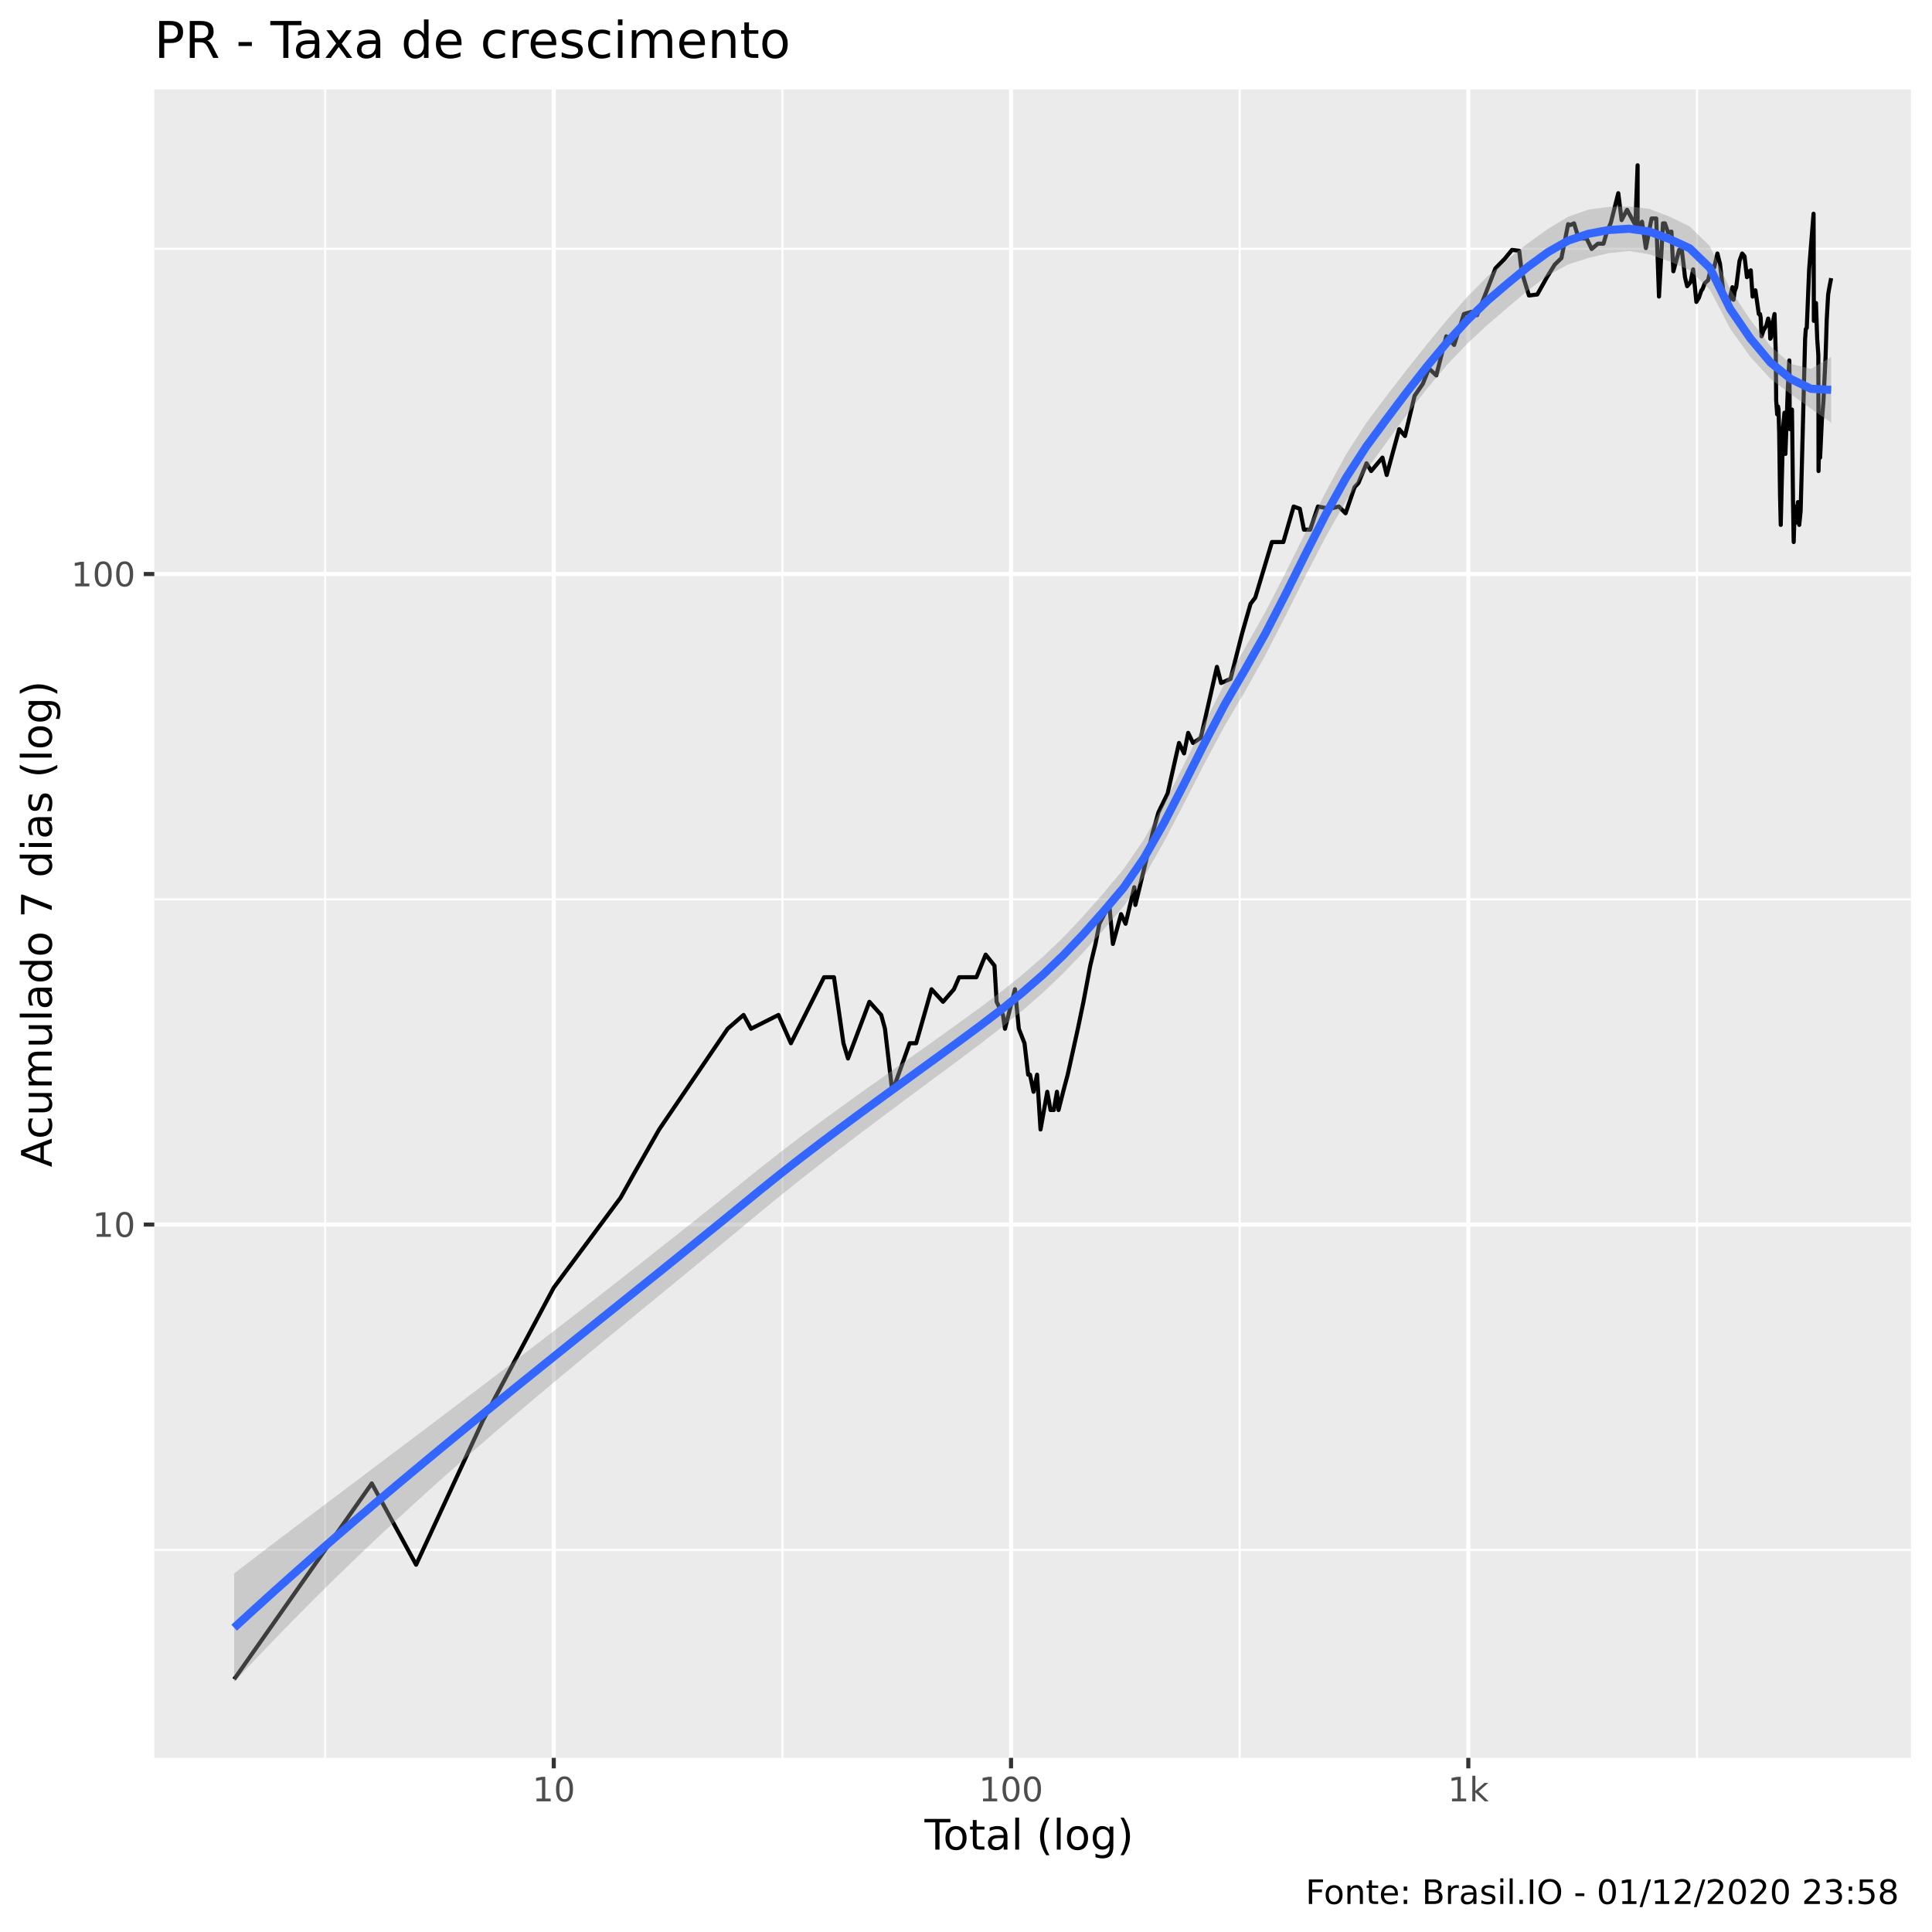
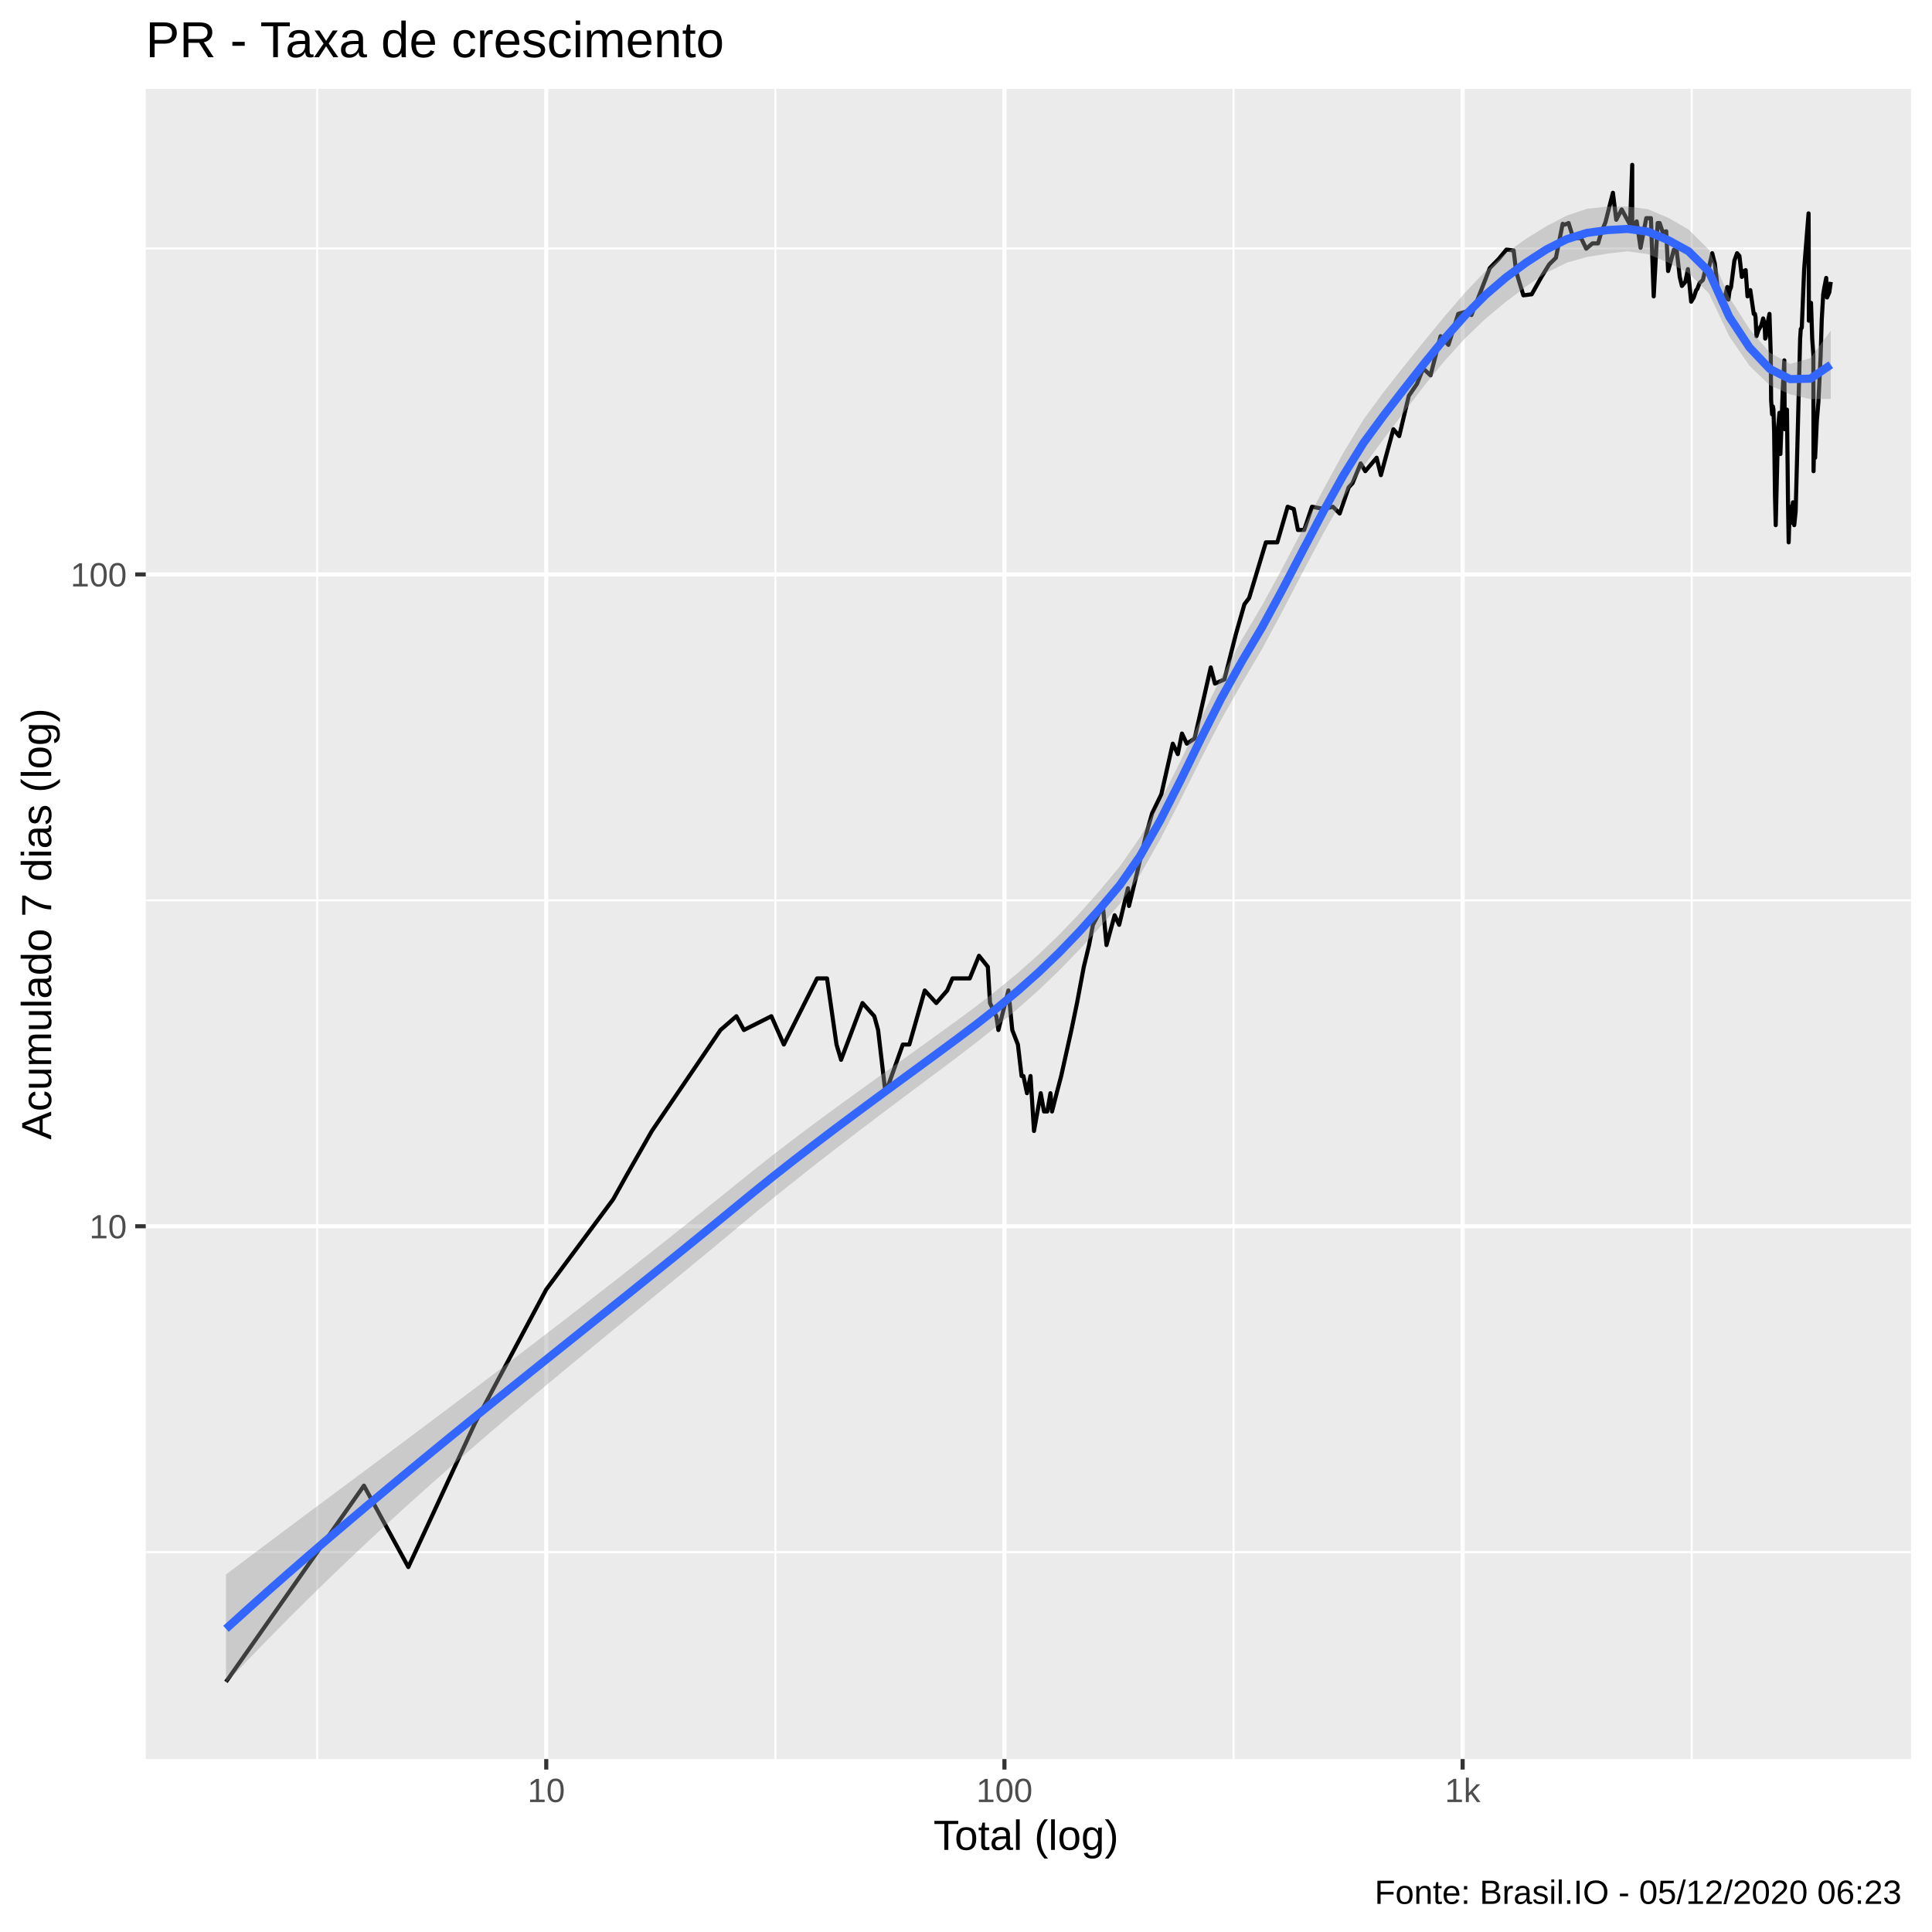
<svg xmlns="http://www.w3.org/2000/svg" viewBox="0 0 504.00 504.00">
  <defs>
    <style type="text/css">
    line, polyline, polygon, path, rect, circle {
      fill: none;
      stroke: #000000;
      stroke-linecap: round;
      stroke-linejoin: round;
      stroke-miterlimit: 10.00;
    }
  </style>
  </defs>
  <rect width="100%" height="100%" style="stroke: none; fill: #FFFFFF;" />
-   <rect x="0" y="0.00" width="504.00" height="504.00" style="stroke-width: 1.07; stroke: #FFFFFF; fill: #FFFFFF;" />
+   <rect x="-0" y="0.00" width="504.00" height="504.00" style="stroke-width: 1.07; stroke: #FFFFFF; fill: #FFFFFF;" />
  <defs>
-     <clipPath id="cpNDAuMjV8NDk4LjUyfDQ1OC41N3wyMy4zMw==">
-       <rect x="40.25" y="23.33" width="458.27" height="435.24" />
+     <clipPath id="cpMzguMDJ8NDk4LjUyfDQ1OC44OHwyMy4xOQ==">
+       <rect x="38.02" y="23.19" width="460.50" height="435.69" />
    </clipPath>
  </defs>
-   <rect x="40.25" y="23.33" width="458.27" height="435.24" style="stroke-width: 1.07; stroke: none; fill: #EBEBEB;" clip-path="url(#cpNDAuMjV8NDk4LjUyfDQ1OC41N3wyMy4zMw==)" />
-   <polyline points="40.25,404.30 498.52,404.30 " style="stroke-width: 0.53; stroke: #FFFFFF; stroke-linecap: butt;" clip-path="url(#cpNDAuMjV8NDk4LjUyfDQ1OC41N3wyMy4zMw==)" />
-   <polyline points="40.25,234.60 498.52,234.60 " style="stroke-width: 0.53; stroke: #FFFFFF; stroke-linecap: butt;" clip-path="url(#cpNDAuMjV8NDk4LjUyfDQ1OC41N3wyMy4zMw==)" />
-   <polyline points="40.25,64.90 498.52,64.90 " style="stroke-width: 0.53; stroke: #FFFFFF; stroke-linecap: butt;" clip-path="url(#cpNDAuMjV8NDk4LjUyfDQ1OC41N3wyMy4zMw==)" />
-   <polyline points="84.82,458.57 84.82,23.33 " style="stroke-width: 0.53; stroke: #FFFFFF; stroke-linecap: butt;" clip-path="url(#cpNDAuMjV8NDk4LjUyfDQ1OC41N3wyMy4zMw==)" />
-   <polyline points="204.11,458.57 204.11,23.33 " style="stroke-width: 0.53; stroke: #FFFFFF; stroke-linecap: butt;" clip-path="url(#cpNDAuMjV8NDk4LjUyfDQ1OC41N3wyMy4zMw==)" />
-   <polyline points="323.40,458.57 323.40,23.33 " style="stroke-width: 0.53; stroke: #FFFFFF; stroke-linecap: butt;" clip-path="url(#cpNDAuMjV8NDk4LjUyfDQ1OC41N3wyMy4zMw==)" />
-   <polyline points="442.69,458.57 442.69,23.33 " style="stroke-width: 0.53; stroke: #FFFFFF; stroke-linecap: butt;" clip-path="url(#cpNDAuMjV8NDk4LjUyfDQ1OC41N3wyMy4zMw==)" />
-   <polyline points="40.25,319.45 498.52,319.45 " style="stroke-width: 1.07; stroke: #FFFFFF; stroke-linecap: butt;" clip-path="url(#cpNDAuMjV8NDk4LjUyfDQ1OC41N3wyMy4zMw==)" />
-   <polyline points="40.25,149.75 498.52,149.75 " style="stroke-width: 1.07; stroke: #FFFFFF; stroke-linecap: butt;" clip-path="url(#cpNDAuMjV8NDk4LjUyfDQ1OC41N3wyMy4zMw==)" />
-   <polyline points="144.46,458.57 144.46,23.33 " style="stroke-width: 1.07; stroke: #FFFFFF; stroke-linecap: butt;" clip-path="url(#cpNDAuMjV8NDk4LjUyfDQ1OC41N3wyMy4zMw==)" />
-   <polyline points="263.75,458.57 263.75,23.33 " style="stroke-width: 1.07; stroke: #FFFFFF; stroke-linecap: butt;" clip-path="url(#cpNDAuMjV8NDk4LjUyfDQ1OC41N3wyMy4zMw==)" />
-   <polyline points="383.04,458.57 383.04,23.33 " style="stroke-width: 1.07; stroke: #FFFFFF; stroke-linecap: butt;" clip-path="url(#cpNDAuMjV8NDk4LjUyfDQ1OC41N3wyMy4zMw==)" />
-   <polyline points="61.08,438.07 61.08,438.07 61.08,438.07 82.09,408.19 82.09,408.19 82.09,408.19 96.99,386.98 108.55,408.19 125.99,370.54 144.46,335.90 161.90,312.43 165.47,306.02 171.95,294.65 189.82,268.37 193.97,264.77 195.92,268.37 203.08,264.77 206.32,272.15 214.97,254.93 217.56,254.93 220.03,272.15 221.22,276.13 226.80,261.34 229.88,264.77 230.86,268.37 232.78,284.81 237.29,272.15 238.99,272.15 243.01,258.07 246.01,261.34 248.85,258.07 250.21,254.93 251.54,254.93 254.72,254.93 257.13,249.03 259.43,251.92 259.99,261.34 261.64,264.77 262.17,268.37 264.78,258.07 265.78,268.37 267.26,272.15 268.22,280.35 268.69,280.35 269.62,284.81 270.54,280.35 271.44,294.65 273.20,284.81 274.05,289.57 274.90,289.57 275.73,284.81 276.14,289.57 277.34,284.81 278.53,280.35 281.18,268.37 282.64,261.34 284.41,251.92 285.78,246.25 286.79,240.98 288.10,238.48 289.38,236.07 290.32,246.25 292.45,238.48 293.63,240.98 295.90,231.46 296.18,236.07 298.35,227.12 300.69,217.28 302.19,211.95 304.60,206.98 307.57,193.81 308.89,196.54 309.96,191.18 311.22,193.81 313.25,192.48 317.46,173.96 318.55,178.17 321.01,177.10 324.01,165.28 326.23,157.52 327.46,155.90 331.81,141.40 334.79,141.40 337.48,132.13 339.08,132.72 340.16,138.18 341.79,138.18 343.82,132.13 346.92,132.72 349.26,132.13 351.02,133.90 353.37,127.09 354.37,126.01 356.49,120.86 357.69,122.88 360.64,119.38 361.75,123.91 365.01,111.95 366.52,113.74 369.03,103.23 371.16,100.15 372.76,96.13 374.68,97.93 377.29,87.73 379.34,89.98 381.89,81.92 383.86,81.34 385.32,82.22 387.46,76.82 390.10,70.02 392.49,67.56 394.44,65.19 396.31,65.42 396.95,70.77 397.70,73.34 398.86,77.09 401.03,76.82 403.56,72.30 405.58,69.03 407.33,67.32 409.08,58.48 409.64,58.70 410.62,58.27 411.83,62.21 413.89,62.21 415.22,64.95 416.84,63.57 418.30,63.57 419.08,60.87 420.23,58.06 422.16,50.40 423.03,57.42 424.45,54.73 426.62,58.70 427.20,43.11 427.20,59.56 428.35,57.84 429.36,64.72 430.84,57.00 432.06,57.00 432.78,77.37 433.82,58.27 434.33,58.27 435.13,60.65 436.03,60.43 436.53,70.77 438.04,65.19 438.70,64.95 439.28,69.77 439.56,72.30 440.13,74.66 441.02,73.60 441.69,70.27 442.53,78.76 443.20,77.65 443.85,75.73 444.12,75.46 444.74,73.87 445.60,73.08 446.43,69.52 447.18,69.77 448.02,66.13 448.49,68.05 448.69,68.78 449.07,72.05 449.62,76.55 450.26,79.05 450.96,79.05 451.94,74.93 452.22,78.20 452.52,76.00 452.92,74.93 453.79,68.05 454.48,66.13 455.09,66.84 455.72,72.30 456.05,70.77 456.27,72.05 456.72,70.52 457.20,77.37 457.93,75.73 458.37,78.76 458.82,81.92 459.13,81.92 459.30,82.81 459.54,87.73 460.06,86.15 460.79,84.92 461.27,83.11 461.65,84.62 461.81,88.36 461.98,88.04 462.31,84.92 462.92,81.92 463.25,92.31 463.35,104.41 463.61,108.09 463.82,106.02 463.96,106.84 464.13,112.84 464.36,129.29 464.54,136.93 465.16,111.51 465.51,107.67 465.60,112.40 465.62,117.45 465.76,118.41 466.41,100.91 466.78,94.02 466.91,111.95 467.28,110.21 467.37,110.21 467.47,106.84 467.52,110.64 467.74,130.41 467.92,141.40 468.19,132.13 468.50,135.70 468.61,133.90 468.67,136.31 468.77,133.30 469.03,130.98 469.14,135.10 469.37,136.93 469.73,133.30 470.04,121.86 470.90,88.36 471.08,85.84 471.33,85.54 471.95,70.27 472.38,64.72 473.10,55.76 473.13,61.98 473.18,83.71 473.46,79.90 473.73,79.05 474.05,88.36 474.35,92.65 474.40,122.88 474.52,117.45 474.58,116.98 474.81,119.38 475.26,109.78 475.67,104.81 476.24,92.99 476.54,83.41 476.78,79.05 476.91,76.82 477.18,75.19 477.69,72.56 " style="stroke-width: 1.07; stroke-linecap: butt;" clip-path="url(#cpNDAuMjV8NDk4LjUyfDQ1OC41N3wyMy4zMw==)" />
-   <polygon points="61.08,410.46 66.36,406.42 71.63,402.40 76.91,398.40 82.18,394.42 87.45,390.44 92.73,386.48 98.00,382.51 103.27,378.54 108.55,374.57 113.82,370.59 119.09,366.60 124.37,362.60 129.64,358.59 134.91,354.56 140.19,350.51 145.46,346.45 150.73,342.37 156.01,338.27 161.28,334.15 166.55,330.02 171.83,325.86 177.10,321.69 182.37,317.50 187.65,313.28 192.92,309.04 198.20,304.79 203.47,300.65 208.74,296.62 214.02,292.70 219.29,288.85 224.56,285.06 229.84,281.31 235.11,277.58 240.38,273.84 245.66,270.08 250.93,266.28 256.20,262.44 261.48,258.46 266.75,254.23 272.02,249.64 277.30,244.59 282.57,239.02 287.84,233.01 293.12,226.70 298.39,219.02 303.67,209.69 308.94,199.31 314.21,188.58 319.49,178.24 324.76,169.07 330.03,159.74 335.31,149.51 340.58,138.85 345.85,128.32 351.13,118.58 356.40,110.35 361.67,103.30 366.95,96.48 372.22,89.85 377.49,83.44 382.77,77.42 388.04,72.10 393.31,67.63 398.59,63.47 403.86,59.67 409.13,56.52 414.41,54.67 419.68,53.97 424.96,53.85 430.23,54.48 435.50,56.49 440.78,59.06 446.05,64.20 451.32,75.41 456.60,83.43 461.87,90.29 467.14,94.91 472.42,96.22 477.69,93.15 477.69,110.26 472.42,106.61 467.14,102.79 461.87,98.84 456.60,93.10 451.32,85.68 446.05,75.56 440.78,70.49 435.50,68.19 430.23,66.32 424.96,65.48 419.68,66.04 414.41,67.29 409.13,68.97 403.86,71.82 398.59,75.73 393.31,80.23 388.04,84.74 382.77,89.65 377.49,95.19 372.22,101.42 366.95,108.24 361.67,115.43 356.40,122.70 351.13,130.71 345.85,140.03 340.58,150.21 335.31,160.75 330.03,171.05 324.76,180.41 319.49,189.33 314.21,199.20 308.94,209.48 303.67,219.58 298.39,228.82 293.12,236.44 287.84,242.60 282.57,248.46 277.30,253.97 272.02,258.99 266.75,263.58 261.48,267.86 256.20,271.95 250.93,275.92 245.66,279.84 240.38,283.74 235.11,287.66 229.84,291.60 224.56,295.57 219.29,299.58 214.02,303.65 208.74,307.78 203.47,312.00 198.20,316.30 192.92,320.69 187.65,325.06 182.37,329.41 177.10,333.75 171.83,338.07 166.55,342.39 161.28,346.71 156.01,351.05 150.73,355.41 145.46,359.79 140.19,364.20 134.91,368.66 129.64,373.16 124.37,377.73 119.09,382.35 113.82,387.04 108.55,391.80 103.27,396.65 98.00,401.58 92.73,406.59 87.45,411.70 82.18,416.91 76.91,422.22 71.63,427.63 66.36,433.15 61.08,438.79 " style="stroke-width: 0.00; stroke: none; fill: #999999; fill-opacity: 0.40;" clip-path="url(#cpNDAuMjV8NDk4LjUyfDQ1OC41N3wyMy4zMw==)" />
-   <polyline points="61.08,410.46 66.36,406.42 71.63,402.40 76.91,398.40 82.18,394.42 87.45,390.44 92.73,386.48 98.00,382.51 103.27,378.54 108.55,374.57 113.82,370.59 119.09,366.60 124.37,362.60 129.64,358.59 134.91,354.56 140.19,350.51 145.46,346.45 150.73,342.37 156.01,338.27 161.28,334.15 166.55,330.02 171.83,325.86 177.10,321.69 182.37,317.50 187.65,313.28 192.92,309.04 198.20,304.79 203.47,300.65 208.74,296.62 214.02,292.70 219.29,288.85 224.56,285.06 229.84,281.31 235.11,277.58 240.38,273.84 245.66,270.08 250.93,266.28 256.20,262.44 261.48,258.46 266.75,254.23 272.02,249.64 277.30,244.59 282.57,239.02 287.84,233.01 293.12,226.70 298.39,219.02 303.67,209.69 308.94,199.31 314.21,188.58 319.49,178.24 324.76,169.07 330.03,159.74 335.31,149.51 340.58,138.85 345.85,128.32 351.13,118.58 356.40,110.35 361.67,103.30 366.95,96.48 372.22,89.85 377.49,83.44 382.77,77.42 388.04,72.10 393.31,67.63 398.59,63.47 403.86,59.67 409.13,56.52 414.41,54.67 419.68,53.97 424.96,53.85 430.23,54.48 435.50,56.49 440.78,59.06 446.05,64.20 451.32,75.41 456.60,83.43 461.87,90.29 467.14,94.91 472.42,96.22 477.69,93.15 " style="stroke-width: 2.13; stroke: none;" clip-path="url(#cpNDAuMjV8NDk4LjUyfDQ1OC41N3wyMy4zMw==)" />
-   <polyline points="477.69,110.26 472.42,106.61 467.14,102.79 461.87,98.84 456.60,93.10 451.32,85.68 446.05,75.56 440.78,70.49 435.50,68.19 430.23,66.32 424.96,65.48 419.68,66.04 414.41,67.29 409.13,68.97 403.86,71.82 398.59,75.73 393.31,80.23 388.04,84.74 382.77,89.65 377.49,95.19 372.22,101.42 366.95,108.24 361.67,115.43 356.40,122.70 351.13,130.71 345.85,140.03 340.58,150.21 335.31,160.75 330.03,171.05 324.76,180.41 319.49,189.33 314.21,199.20 308.94,209.48 303.67,219.58 298.39,228.82 293.12,236.44 287.84,242.60 282.57,248.46 277.30,253.97 272.02,258.99 266.75,263.58 261.48,267.86 256.20,271.95 250.93,275.92 245.66,279.84 240.38,283.74 235.11,287.66 229.84,291.60 224.56,295.57 219.29,299.58 214.02,303.65 208.74,307.78 203.47,312.00 198.20,316.30 192.92,320.69 187.65,325.06 182.37,329.41 177.10,333.75 171.83,338.07 166.55,342.39 161.28,346.71 156.01,351.05 150.73,355.41 145.46,359.79 140.19,364.20 134.91,368.66 129.64,373.16 124.37,377.73 119.09,382.35 113.82,387.04 108.55,391.80 103.27,396.65 98.00,401.58 92.73,406.59 87.45,411.70 82.18,416.91 76.91,422.22 71.63,427.63 66.36,433.15 61.08,438.79 " style="stroke-width: 2.13; stroke: none;" clip-path="url(#cpNDAuMjV8NDk4LjUyfDQ1OC41N3wyMy4zMw==)" />
-   <polyline points="61.08,424.62 66.36,419.79 71.63,415.02 76.91,410.31 82.18,405.66 87.45,401.07 92.73,396.53 98.00,392.04 103.27,387.60 108.55,383.19 113.82,378.82 119.09,374.48 124.37,370.16 129.64,365.88 134.91,361.61 140.19,357.36 145.46,353.12 150.73,348.89 156.01,344.66 161.28,340.43 166.55,336.20 171.83,331.97 177.10,327.72 182.37,323.45 187.65,319.17 192.92,314.87 198.20,310.55 203.47,306.32 208.74,302.20 214.02,298.17 219.29,294.22 224.56,290.31 229.84,286.45 235.11,282.62 240.38,278.79 245.66,274.96 250.93,271.10 256.20,267.20 261.48,263.16 266.75,258.90 272.02,254.32 277.30,249.28 282.57,243.74 287.84,237.81 293.12,231.57 298.39,223.92 303.67,214.63 308.94,204.40 314.21,193.89 319.49,183.79 324.76,174.74 330.03,165.39 335.31,155.13 340.58,144.53 345.85,134.17 351.13,124.65 356.40,116.52 361.67,109.37 366.95,102.36 372.22,95.63 377.49,89.31 382.77,83.53 388.04,78.42 393.31,73.93 398.59,69.60 403.86,65.75 409.13,62.75 414.41,60.98 419.68,60.00 424.96,59.67 430.23,60.40 435.50,62.34 440.78,64.77 446.05,69.88 451.32,80.54 456.60,88.26 461.87,94.57 467.14,98.85 472.42,101.42 477.69,101.70 " style="stroke-width: 2.13; stroke: #3366FF; stroke-linecap: butt;" clip-path="url(#cpNDAuMjV8NDk4LjUyfDQ1OC41N3wyMy4zMw==)" />
+   <rect x="38.02" y="23.19" width="460.50" height="435.69" style="stroke-width: 1.07; stroke: none; fill: #EBEBEB;" clip-path="url(#cpMzguMDJ8NDk4LjUyfDQ1OC44OHwyMy4xOQ==)" />
+   <polyline points="38.02,404.91 498.52,404.91 " style="stroke-width: 0.53; stroke: #FFFFFF; stroke-linecap: butt;" clip-path="url(#cpMzguMDJ8NDk4LjUyfDQ1OC44OHwyMy4xOQ==)" />
+   <polyline points="38.02,234.87 498.52,234.87 " style="stroke-width: 0.53; stroke: #FFFFFF; stroke-linecap: butt;" clip-path="url(#cpMzguMDJ8NDk4LjUyfDQ1OC44OHwyMy4xOQ==)" />
+   <polyline points="38.02,64.82 498.52,64.82 " style="stroke-width: 0.53; stroke: #FFFFFF; stroke-linecap: butt;" clip-path="url(#cpMzguMDJ8NDk4LjUyfDQ1OC44OHwyMy4xOQ==)" />
+   <polyline points="82.74,458.88 82.74,23.19 " style="stroke-width: 0.53; stroke: #FFFFFF; stroke-linecap: butt;" clip-path="url(#cpMzguMDJ8NDk4LjUyfDQ1OC44OHwyMy4xOQ==)" />
+   <polyline points="202.27,458.88 202.27,23.19 " style="stroke-width: 0.53; stroke: #FFFFFF; stroke-linecap: butt;" clip-path="url(#cpMzguMDJ8NDk4LjUyfDQ1OC44OHwyMy4xOQ==)" />
+   <polyline points="321.80,458.88 321.80,23.19 " style="stroke-width: 0.53; stroke: #FFFFFF; stroke-linecap: butt;" clip-path="url(#cpMzguMDJ8NDk4LjUyfDQ1OC44OHwyMy4xOQ==)" />
+   <polyline points="441.32,458.88 441.32,23.19 " style="stroke-width: 0.53; stroke: #FFFFFF; stroke-linecap: butt;" clip-path="url(#cpMzguMDJ8NDk4LjUyfDQ1OC44OHwyMy4xOQ==)" />
+   <polyline points="38.02,319.89 498.52,319.89 " style="stroke-width: 1.07; stroke: #FFFFFF; stroke-linecap: butt;" clip-path="url(#cpMzguMDJ8NDk4LjUyfDQ1OC44OHwyMy4xOQ==)" />
+   <polyline points="38.02,149.85 498.52,149.85 " style="stroke-width: 1.07; stroke: #FFFFFF; stroke-linecap: butt;" clip-path="url(#cpMzguMDJ8NDk4LjUyfDQ1OC44OHwyMy4xOQ==)" />
+   <polyline points="142.50,458.88 142.50,23.19 " style="stroke-width: 1.07; stroke: #FFFFFF; stroke-linecap: butt;" clip-path="url(#cpMzguMDJ8NDk4LjUyfDQ1OC44OHwyMy4xOQ==)" />
+   <polyline points="262.03,458.88 262.03,23.19 " style="stroke-width: 1.07; stroke: #FFFFFF; stroke-linecap: butt;" clip-path="url(#cpMzguMDJ8NDk4LjUyfDQ1OC44OHwyMy4xOQ==)" />
+   <polyline points="381.56,458.88 381.56,23.19 " style="stroke-width: 1.07; stroke: #FFFFFF; stroke-linecap: butt;" clip-path="url(#cpMzguMDJ8NDk4LjUyfDQ1OC44OHwyMy4xOQ==)" />
+   <polyline points="58.95,438.75 58.95,438.75 58.95,438.75 80.00,408.80 80.00,408.80 80.00,408.80 94.94,387.56 106.52,408.80 123.99,371.08 142.50,336.37 159.97,312.85 163.55,306.43 170.05,295.04 187.95,268.70 192.10,265.10 194.06,268.70 201.23,265.10 204.48,272.49 213.15,255.24 215.75,255.24 218.22,272.49 219.41,276.48 225.00,261.66 228.08,265.10 229.07,268.70 231.00,285.18 235.51,272.49 237.22,272.49 241.24,258.38 244.25,261.66 247.10,258.38 248.46,255.24 249.79,255.24 252.98,255.24 255.39,249.33 257.70,252.22 258.26,261.66 259.91,265.10 260.45,268.70 263.06,258.38 264.07,268.70 265.54,272.49 266.50,280.70 266.98,280.70 267.91,285.18 268.83,280.70 269.74,295.04 271.50,285.18 272.35,289.95 273.20,289.95 274.03,285.18 274.44,289.95 275.65,285.18 276.83,280.70 279.50,268.70 280.96,261.66 282.73,252.22 284.11,246.54 285.11,241.26 286.43,238.76 287.71,236.34 288.65,246.54 290.78,238.76 291.96,241.26 294.25,231.72 294.52,236.34 296.70,227.37 299.04,217.51 300.55,212.17 302.96,207.19 305.94,194.00 307.26,196.73 308.34,191.36 309.60,194.00 311.63,192.66 315.85,174.11 316.94,178.33 319.41,177.25 322.41,165.41 324.63,157.63 325.86,156.00 330.23,141.48 333.21,141.48 335.91,132.19 337.51,132.78 338.59,138.25 340.22,138.25 342.26,132.19 345.37,132.78 347.71,132.19 349.48,133.96 351.83,127.14 352.83,126.06 354.96,120.89 356.16,122.92 359.12,119.41 360.23,123.95 363.49,111.97 365.01,113.76 367.52,103.23 369.65,100.15 371.26,96.12 373.18,97.92 375.80,87.70 377.85,89.96 380.41,81.88 382.38,81.30 383.85,82.18 385.99,76.77 388.63,69.95 391.02,67.49 392.98,65.11 394.86,65.34 395.50,70.71 396.25,73.28 397.41,77.04 399.58,76.77 402.12,72.24 404.14,68.96 405.89,67.25 407.65,58.39 408.21,58.61 409.20,58.18 410.40,62.12 412.47,62.12 413.80,64.88 415.42,63.49 416.89,63.49 417.67,60.78 418.82,57.96 420.76,50.29 421.63,57.33 423.05,54.64 425.22,58.61 425.80,42.99 425.80,59.47 426.96,57.75 427.97,64.64 429.46,56.91 430.68,56.91 431.40,77.32 432.44,58.18 432.95,58.18 433.75,60.56 434.66,60.34 435.16,70.71 436.67,65.11 437.33,64.88 437.91,69.70 438.19,72.24 438.76,74.60 439.65,73.54 440.33,70.20 441.17,78.71 441.84,77.60 442.49,75.68 442.76,75.41 443.38,73.81 444.24,73.02 445.07,69.45 445.83,69.70 446.67,66.05 447.14,67.98 447.34,68.71 447.72,71.98 448.27,76.49 448.91,79.00 449.62,79.00 450.60,74.87 450.88,78.15 451.17,75.95 451.58,74.87 452.45,67.98 453.15,66.05 453.76,66.77 454.39,72.24 454.72,70.71 454.93,71.98 455.39,70.46 455.87,77.32 456.60,75.68 457.04,78.71 457.50,81.88 457.81,81.88 457.97,82.77 458.21,87.70 458.73,86.12 459.46,84.88 459.95,83.07 460.33,84.58 460.49,88.33 460.65,88.01 460.99,84.88 461.60,81.88 461.93,92.29 462.03,104.41 462.29,108.10 462.50,106.03 462.64,106.85 462.82,112.86 463.04,129.34 463.23,137.00 463.85,111.53 464.20,107.68 464.28,112.42 464.30,117.48 464.45,118.44 465.10,100.91 465.47,94.01 465.59,111.97 465.97,110.22 466.05,110.22 466.16,106.85 466.21,110.66 466.43,130.47 466.61,141.48 466.88,132.19 467.19,135.77 467.30,133.96 467.36,136.38 467.46,133.37 467.72,131.04 467.83,135.16 468.06,137.00 468.43,133.37 468.74,121.90 469.60,88.33 469.77,85.81 470.03,85.50 470.65,70.20 471.08,64.64 471.80,55.66 471.83,61.90 471.88,83.67 472.16,79.85 472.44,79.00 472.75,88.33 473.05,92.63 473.10,122.92 473.22,117.48 473.28,117.00 473.51,119.41 473.96,109.79 474.37,104.81 474.94,92.97 475.24,83.37 475.49,79.00 475.62,76.77 475.89,75.14 476.40,72.50 476.63,77.60 477.22,76.22 477.59,73.54 " style="stroke-width: 1.07; stroke-linecap: butt;" clip-path="url(#cpMzguMDJ8NDk4LjUyfDQ1OC44OHwyMy4xOQ==)" />
+   <polygon points="58.95,410.75 64.25,406.75 69.55,402.77 74.85,398.80 80.15,394.85 85.45,390.90 90.75,386.96 96.05,383.01 101.35,379.06 106.65,375.11 111.95,371.14 117.24,367.16 122.54,363.17 127.84,359.16 133.14,355.13 138.44,351.08 143.74,347.02 149.04,342.93 154.34,338.82 159.64,334.69 164.94,330.54 170.24,326.37 175.54,322.17 180.83,317.96 186.13,313.71 191.43,309.44 196.73,305.17 202.03,300.99 207.33,296.93 212.63,292.95 217.93,289.05 223.23,285.20 228.53,281.39 233.83,277.60 239.13,273.80 244.43,269.99 249.72,266.15 255.02,262.22 260.32,258.10 265.62,253.72 270.92,249.01 276.22,243.92 281.52,238.37 286.82,232.38 292.12,226.03 297.42,218.38 302.72,208.96 308.02,198.40 313.31,187.36 318.61,176.60 323.91,166.93 329.21,157.96 334.51,148.24 339.81,138.09 345.11,127.90 350.41,118.15 355.71,109.42 361.01,102.19 366.31,95.47 371.61,88.89 376.90,82.47 382.20,76.33 387.50,70.75 392.80,66.07 398.10,62.29 403.40,59.01 408.70,56.26 414.00,54.46 419.30,53.89 424.60,53.88 429.90,54.57 435.20,56.82 440.49,59.87 445.79,65.14 451.09,77.51 456.39,85.83 461.69,92.00 466.99,94.94 472.29,93.43 477.59,86.23 477.59,104.08 472.29,104.13 466.99,102.87 461.69,100.51 456.39,95.44 451.09,87.69 445.79,76.51 440.49,71.22 435.20,68.50 429.90,66.30 424.60,65.54 419.30,66.17 414.00,67.04 408.70,68.53 403.40,71.15 398.10,74.74 392.80,78.77 387.50,83.17 382.20,88.26 376.90,94.08 371.61,100.54 366.31,107.44 361.01,114.46 355.71,121.64 350.41,130.00 345.11,139.35 339.81,149.33 334.51,159.52 329.21,169.36 323.91,178.33 318.61,187.67 313.31,197.93 308.02,208.54 302.72,218.87 297.42,228.22 292.12,235.81 286.82,242.00 281.52,247.80 276.22,253.26 270.92,258.33 265.62,263.03 260.32,267.47 255.02,271.70 249.72,275.77 244.43,279.73 239.13,283.69 233.83,287.66 228.53,291.65 223.23,295.67 217.93,299.74 212.63,303.86 207.33,308.04 202.03,312.29 196.73,316.63 191.43,321.05 186.13,325.45 180.83,329.82 175.54,334.18 170.24,338.53 164.94,342.87 159.64,347.21 154.34,351.57 149.04,355.93 143.74,360.33 138.44,364.75 133.14,369.21 127.84,373.72 122.54,378.28 117.24,382.90 111.95,387.59 106.65,392.34 101.35,397.17 96.05,402.08 90.75,407.08 85.45,412.17 80.15,417.34 74.85,422.62 69.55,428.00 64.25,433.48 58.95,439.07 " style="stroke-width: 0.00; stroke: none; fill: #999999; fill-opacity: 0.40;" clip-path="url(#cpMzguMDJ8NDk4LjUyfDQ1OC44OHwyMy4xOQ==)" />
+   <polyline points="58.95,410.75 64.25,406.75 69.55,402.77 74.85,398.80 80.15,394.85 85.45,390.90 90.75,386.96 96.05,383.01 101.35,379.06 106.65,375.11 111.95,371.14 117.24,367.16 122.54,363.17 127.84,359.16 133.14,355.13 138.44,351.08 143.74,347.02 149.04,342.93 154.34,338.82 159.64,334.69 164.94,330.54 170.24,326.37 175.54,322.17 180.83,317.96 186.13,313.71 191.43,309.44 196.73,305.17 202.03,300.99 207.33,296.93 212.63,292.95 217.93,289.05 223.23,285.20 228.53,281.39 233.83,277.60 239.13,273.80 244.43,269.99 249.72,266.15 255.02,262.22 260.32,258.10 265.62,253.72 270.92,249.01 276.22,243.92 281.52,238.37 286.82,232.38 292.12,226.03 297.42,218.38 302.72,208.96 308.02,198.40 313.31,187.36 318.61,176.60 323.91,166.93 329.21,157.96 334.51,148.24 339.81,138.09 345.11,127.90 350.41,118.15 355.71,109.42 361.01,102.19 366.31,95.47 371.61,88.89 376.90,82.47 382.20,76.33 387.50,70.75 392.80,66.07 398.10,62.29 403.40,59.01 408.70,56.26 414.00,54.46 419.30,53.89 424.60,53.88 429.90,54.57 435.20,56.82 440.49,59.87 445.79,65.14 451.09,77.51 456.39,85.83 461.69,92.00 466.99,94.94 472.29,93.43 477.59,86.23 " style="stroke-width: 2.13; stroke: none;" clip-path="url(#cpMzguMDJ8NDk4LjUyfDQ1OC44OHwyMy4xOQ==)" />
+   <polyline points="477.59,104.08 472.29,104.13 466.99,102.87 461.69,100.51 456.39,95.44 451.09,87.69 445.79,76.51 440.49,71.22 435.20,68.50 429.90,66.30 424.60,65.54 419.30,66.17 414.00,67.04 408.70,68.53 403.40,71.15 398.10,74.74 392.80,78.77 387.50,83.17 382.20,88.26 376.90,94.08 371.61,100.54 366.31,107.44 361.01,114.46 355.71,121.64 350.41,130.00 345.11,139.35 339.81,149.33 334.51,159.52 329.21,169.36 323.91,178.33 318.61,187.67 313.31,197.93 308.02,208.54 302.72,218.87 297.42,228.22 292.12,235.81 286.82,242.00 281.52,247.80 276.22,253.26 270.92,258.33 265.62,263.03 260.32,267.47 255.02,271.70 249.72,275.77 244.43,279.73 239.13,283.69 233.83,287.66 228.53,291.65 223.23,295.67 217.93,299.74 212.63,303.86 207.33,308.04 202.03,312.29 196.73,316.63 191.43,321.05 186.13,325.45 180.83,329.82 175.54,334.18 170.24,338.53 164.94,342.87 159.64,347.21 154.34,351.57 149.04,355.93 143.74,360.33 138.44,364.75 133.14,369.21 127.84,373.72 122.54,378.28 117.24,382.90 111.95,387.59 106.65,392.34 101.35,397.17 96.05,402.08 90.75,407.08 85.45,412.17 80.15,417.34 74.85,422.62 69.55,428.00 64.25,433.48 58.95,439.07 " style="stroke-width: 2.13; stroke: none;" clip-path="url(#cpMzguMDJ8NDk4LjUyfDQ1OC44OHwyMy4xOQ==)" />
+   <polyline points="58.95,424.91 64.25,420.12 69.55,415.38 74.85,410.71 80.15,406.10 85.45,401.53 90.75,397.02 96.05,392.55 101.35,388.12 106.65,383.72 111.95,379.36 117.24,375.03 122.54,370.73 127.84,366.44 133.14,362.17 138.44,357.92 143.74,353.67 149.04,349.43 154.34,345.19 159.64,340.95 164.94,336.71 170.24,332.45 175.54,328.18 180.83,323.89 186.13,319.58 191.43,315.24 196.73,310.90 202.03,306.64 207.33,302.48 212.63,298.41 217.93,294.39 223.23,290.44 228.53,286.52 233.83,282.63 239.13,278.75 244.43,274.86 249.72,270.96 255.02,266.96 260.32,262.79 265.62,258.38 270.92,253.67 276.22,248.59 281.52,243.09 286.82,237.19 292.12,230.92 297.42,223.30 302.72,213.92 308.02,203.47 313.31,192.65 318.61,182.13 323.91,172.63 329.21,163.66 334.51,153.88 339.81,143.71 345.11,133.62 350.41,124.07 355.71,115.53 361.01,108.33 366.31,101.46 371.61,94.72 376.90,88.27 382.20,82.30 387.50,76.96 392.80,72.42 398.10,68.51 403.40,65.08 408.70,62.40 414.00,60.75 419.30,60.03 424.60,59.71 429.90,60.43 435.20,62.66 440.49,65.55 445.79,70.82 451.09,82.60 456.39,90.64 461.69,96.25 466.99,98.90 472.29,98.78 477.59,95.15 " style="stroke-width: 2.13; stroke: #3366FF; stroke-linecap: butt;" clip-path="url(#cpMzguMDJ8NDk4LjUyfDQ1OC44OHwyMy4xOQ==)" />
  <defs>
    <clipPath id="cpMC4wMHw1MDQuMDB8NTA0LjAwfDAuMDA=">
      <rect x="0.00" y="0.00" width="504.00" height="504.00" />
    </clipPath>
  </defs>
  <g clip-path="url(#cpMC4wMHw1MDQuMDB8NTA0LjAwfDAuMDA=)">
-     <text x="24.13" y="322.66" style="font-size: 8.80px; fill: #4D4D4D; font-family: DejaVu Sans;" textLength="11.20px" lengthAdjust="spacingAndGlyphs">10</text>
+     <text x="23.30" y="323.04" style="font-size: 8.80px; fill: #4D4D4D; font-family: Arial;" textLength="9.79px" lengthAdjust="spacingAndGlyphs">10</text>
  </g>
  <g clip-path="url(#cpMC4wMHw1MDQuMDB8NTA0LjAwfDAuMDA=)">
-     <text x="18.53" y="152.96" style="font-size: 8.80px; fill: #4D4D4D; font-family: DejaVu Sans;" textLength="16.80px" lengthAdjust="spacingAndGlyphs">100</text>
+     <text x="18.41" y="152.99" style="font-size: 8.80px; fill: #4D4D4D; font-family: Arial;" textLength="14.68px" lengthAdjust="spacingAndGlyphs">100</text>
  </g>
-   <polyline points="37.51,319.45 40.25,319.45 " style="stroke-width: 1.07; stroke: #333333; stroke-linecap: butt;" clip-path="url(#cpMC4wMHw1MDQuMDB8NTA0LjAwfDAuMDA=)" />
-   <polyline points="37.51,149.75 40.25,149.75 " style="stroke-width: 1.07; stroke: #333333; stroke-linecap: butt;" clip-path="url(#cpMC4wMHw1MDQuMDB8NTA0LjAwfDAuMDA=)" />
-   <polyline points="144.46,461.31 144.46,458.57 " style="stroke-width: 1.07; stroke: #333333; stroke-linecap: butt;" clip-path="url(#cpMC4wMHw1MDQuMDB8NTA0LjAwfDAuMDA=)" />
-   <polyline points="263.75,461.31 263.75,458.57 " style="stroke-width: 1.07; stroke: #333333; stroke-linecap: butt;" clip-path="url(#cpMC4wMHw1MDQuMDB8NTA0LjAwfDAuMDA=)" />
-   <polyline points="383.04,461.31 383.04,458.57 " style="stroke-width: 1.07; stroke: #333333; stroke-linecap: butt;" clip-path="url(#cpMC4wMHw1MDQuMDB8NTA0LjAwfDAuMDA=)" />
+   <polyline points="35.28,319.89 38.02,319.89 " style="stroke-width: 1.07; stroke: #333333; stroke-linecap: butt;" clip-path="url(#cpMC4wMHw1MDQuMDB8NTA0LjAwfDAuMDA=)" />
+   <polyline points="35.28,149.85 38.02,149.85 " style="stroke-width: 1.07; stroke: #333333; stroke-linecap: butt;" clip-path="url(#cpMC4wMHw1MDQuMDB8NTA0LjAwfDAuMDA=)" />
+   <polyline points="142.50,461.62 142.50,458.88 " style="stroke-width: 1.07; stroke: #333333; stroke-linecap: butt;" clip-path="url(#cpMC4wMHw1MDQuMDB8NTA0LjAwfDAuMDA=)" />
+   <polyline points="262.03,461.62 262.03,458.88 " style="stroke-width: 1.07; stroke: #333333; stroke-linecap: butt;" clip-path="url(#cpMC4wMHw1MDQuMDB8NTA0LjAwfDAuMDA=)" />
+   <polyline points="381.56,461.62 381.56,458.88 " style="stroke-width: 1.07; stroke: #333333; stroke-linecap: butt;" clip-path="url(#cpMC4wMHw1MDQuMDB8NTA0LjAwfDAuMDA=)" />
  <g clip-path="url(#cpMC4wMHw1MDQuMDB8NTA0LjAwfDAuMDA=)">
-     <text x="138.87" y="469.92" style="font-size: 8.80px; fill: #4D4D4D; font-family: DejaVu Sans;" textLength="11.20px" lengthAdjust="spacingAndGlyphs">10</text>
+     <text x="137.61" y="470.11" style="font-size: 8.80px; fill: #4D4D4D; font-family: Arial;" textLength="9.79px" lengthAdjust="spacingAndGlyphs">10</text>
  </g>
  <g clip-path="url(#cpMC4wMHw1MDQuMDB8NTA0LjAwfDAuMDA=)">
-     <text x="255.35" y="469.92" style="font-size: 8.80px; fill: #4D4D4D; font-family: DejaVu Sans;" textLength="16.80px" lengthAdjust="spacingAndGlyphs">100</text>
+     <text x="254.69" y="470.11" style="font-size: 8.80px; fill: #4D4D4D; font-family: Arial;" textLength="14.68px" lengthAdjust="spacingAndGlyphs">100</text>
  </g>
  <g clip-path="url(#cpMC4wMHw1MDQuMDB8NTA0LjAwfDAuMDA=)">
-     <text x="377.69" y="469.92" style="font-size: 8.80px; fill: #4D4D4D; font-family: DejaVu Sans;" textLength="10.69px" lengthAdjust="spacingAndGlyphs">1k</text>
+     <text x="376.91" y="470.11" style="font-size: 8.80px; fill: #4D4D4D; font-family: Arial;" textLength="9.29px" lengthAdjust="spacingAndGlyphs">1k</text>
  </g>
  <g clip-path="url(#cpMC4wMHw1MDQuMDB8NTA0LjAwfDAuMDA=)">
-     <text x="241.18" y="482.51" style="font-size: 11.00px; font-family: DejaVu Sans;" textLength="56.41px" lengthAdjust="spacingAndGlyphs">Total (log)</text>
+     <text x="243.51" y="482.57" style="font-size: 11.00px; font-family: Arial;" textLength="49.52px" lengthAdjust="spacingAndGlyphs">Total (log)</text>
  </g>
  <g clip-path="url(#cpMC4wMHw1MDQuMDB8NTA0LjAwfDAuMDA=)">
-     <text transform="translate(13.50,304.49) rotate(-90)" style="font-size: 11.00px; font-family: DejaVu Sans;" textLength="127.09px" lengthAdjust="spacingAndGlyphs">Acumulado 7 dias (log)</text>
+     <text transform="translate(13.35,297.28) rotate(-90)" style="font-size: 11.00px; font-family: Arial;" textLength="112.50px" lengthAdjust="spacingAndGlyphs">Acumulado 7 dias (log)</text>
  </g>
  <g clip-path="url(#cpMC4wMHw1MDQuMDB8NTA0LjAwfDAuMDA=)">
-     <text x="40.25" y="15.10" style="font-size: 13.20px; font-family: DejaVu Sans;" textLength="168.44px" lengthAdjust="spacingAndGlyphs">PR - Taxa de crescimento</text>
+     <text x="38.02" y="14.93" style="font-size: 13.20px; font-family: Arial;" textLength="152.59px" lengthAdjust="spacingAndGlyphs">PR - Taxa de crescimento</text>
  </g>
  <g clip-path="url(#cpMC4wMHw1MDQuMDB8NTA0LjAwfDAuMDA=)">
-     <text x="340.58" y="496.69" style="font-size: 8.80px; font-family: DejaVu Sans;" textLength="157.94px" lengthAdjust="spacingAndGlyphs">Fonte: Brasil.IO -  01/12/2020 23:58</text>
+     <text x="358.61" y="496.67" style="font-size: 8.80px; font-family: Arial;" textLength="139.91px" lengthAdjust="spacingAndGlyphs">Fonte: Brasil.IO -  05/12/2020 06:23</text>
  </g>
</svg>
